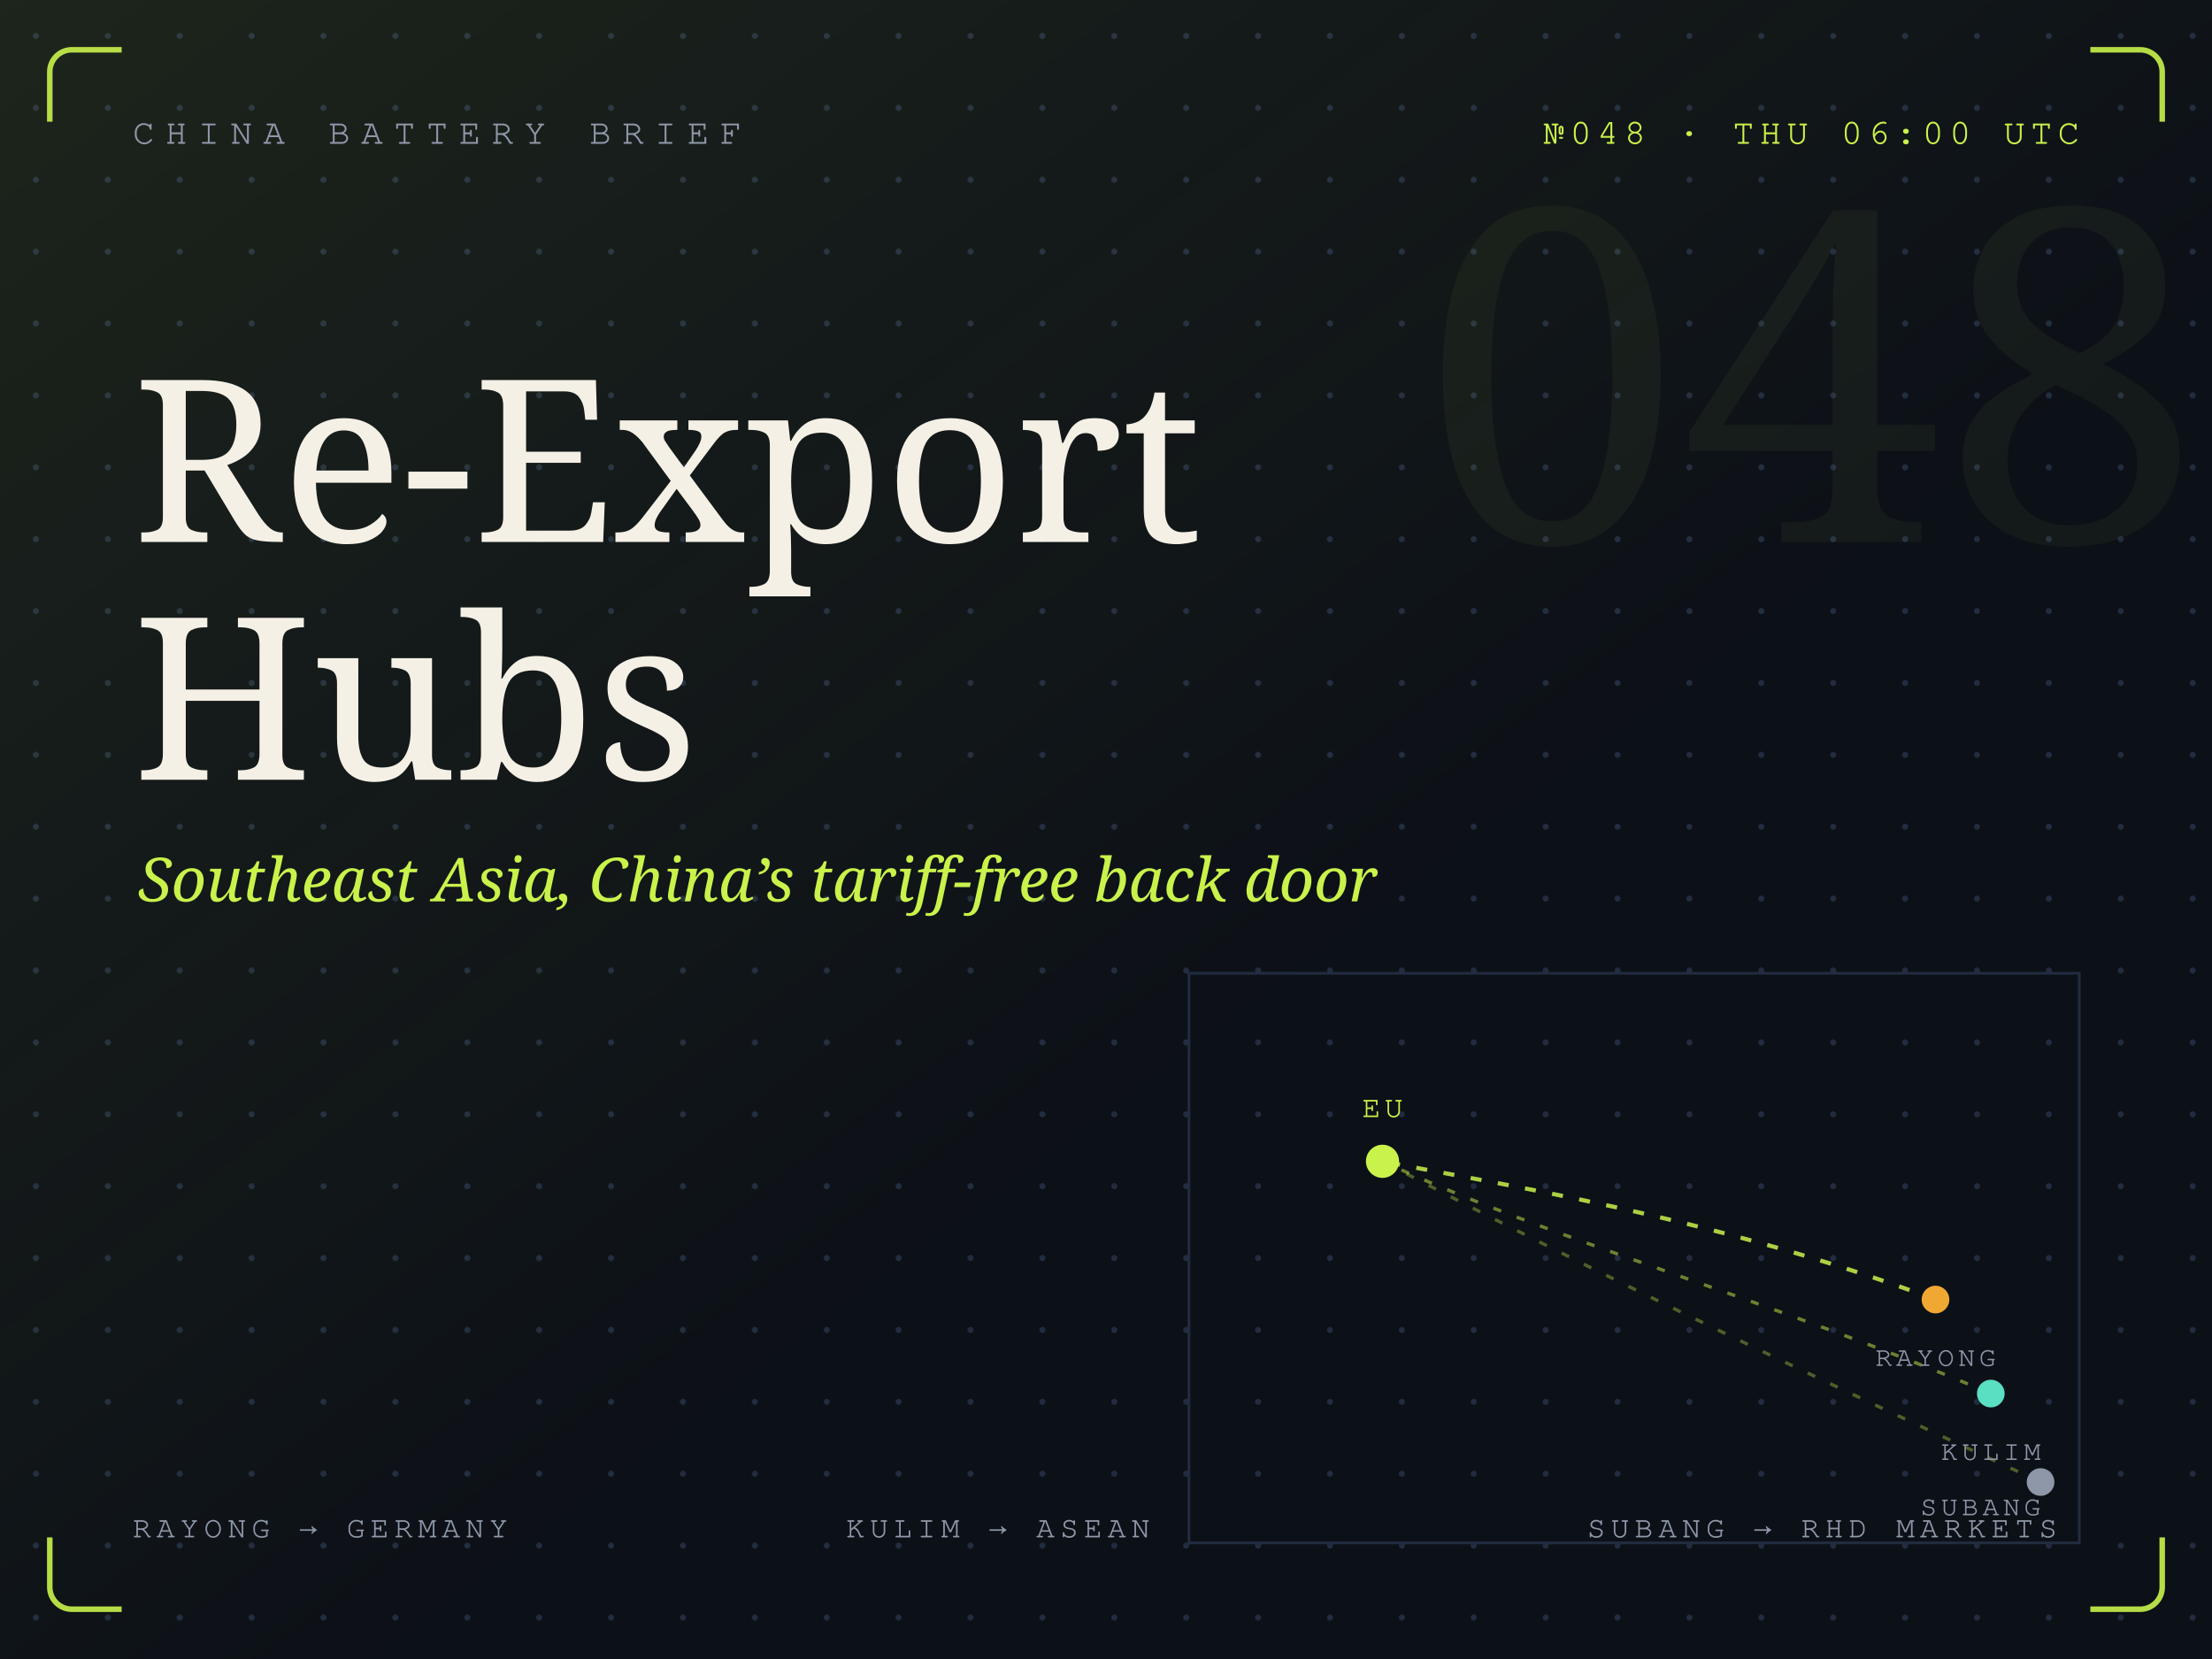
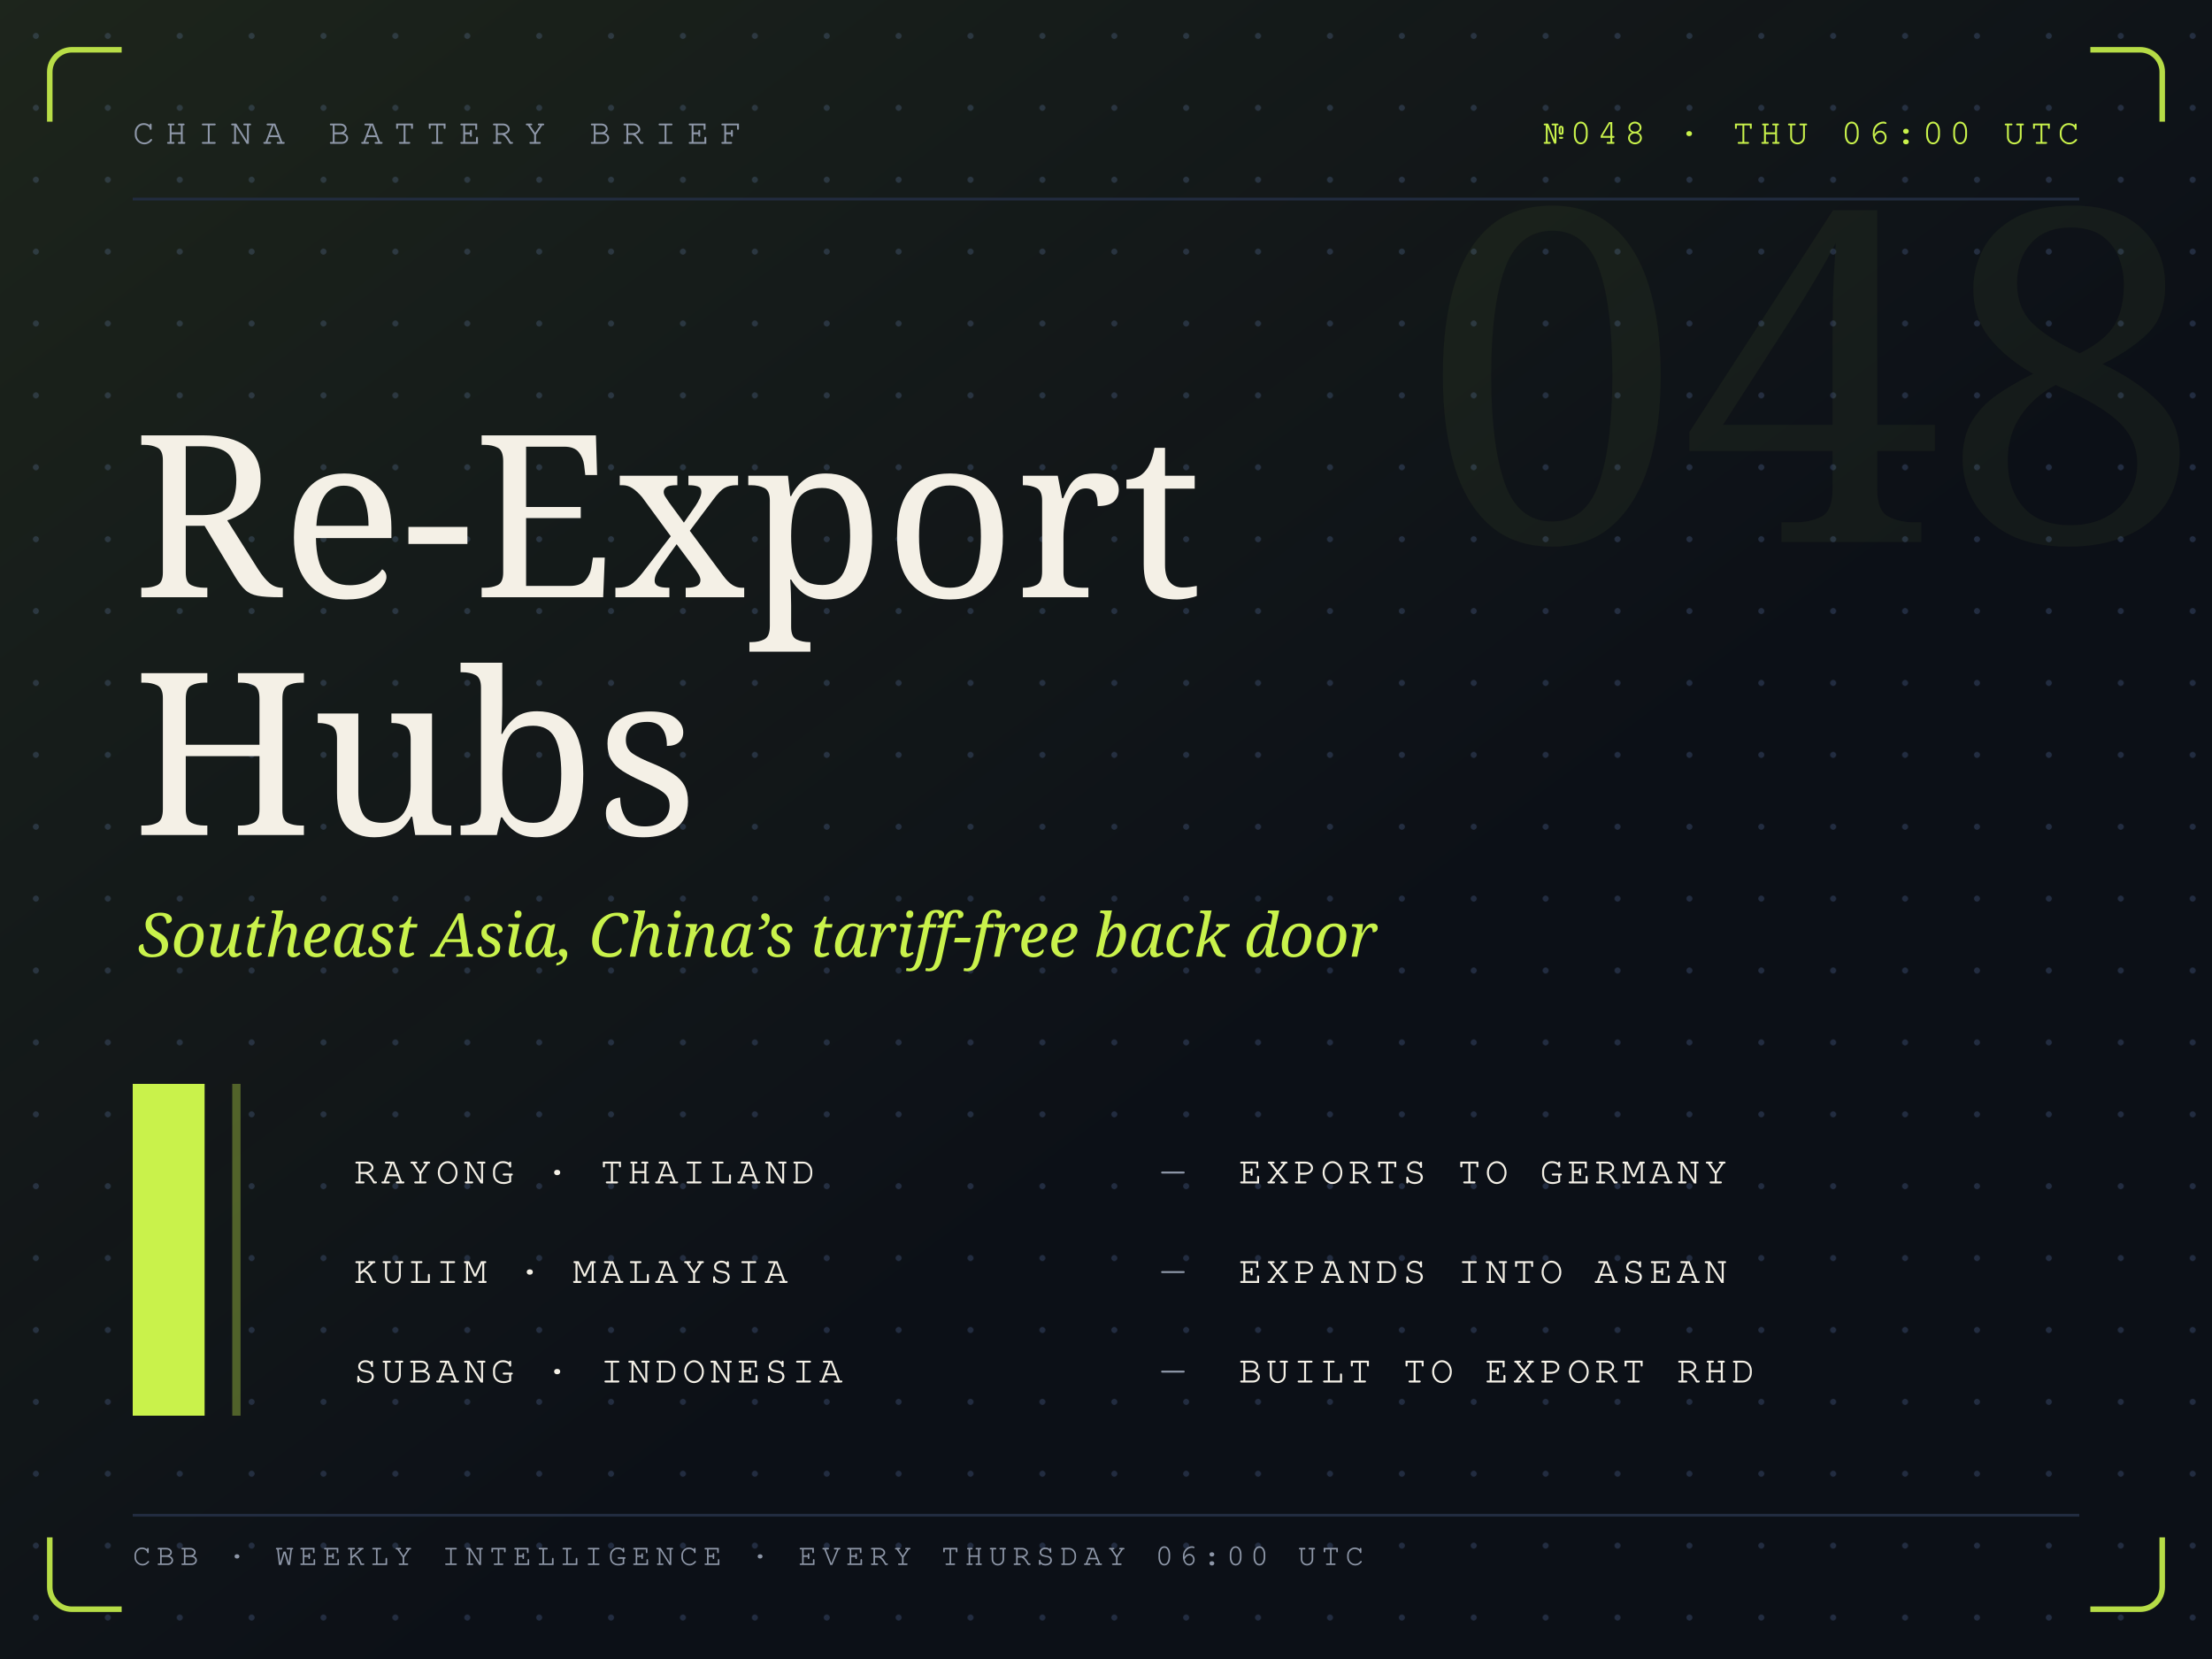
<svg xmlns="http://www.w3.org/2000/svg" width="800" height="600" viewBox="0 0 800 600" role="img" aria-label="Cover 048 — Re-Export Hubs">
  <defs>
    <pattern id="dots" width="26" height="26" patternUnits="userSpaceOnUse">
      <circle cx="13" cy="13" r="1.1" fill="#222C40" />
    </pattern>
    <linearGradient id="glow" x1="0" y1="0" x2="1" y2="1">
      <stop offset="0" stop-color="#C9F24B" stop-opacity="0.09" />
      <stop offset="0.6" stop-color="#C9F24B" stop-opacity="0" />
    </linearGradient>
  </defs>
  <rect width="800" height="600" fill="#0C1017" />
  <rect width="800" height="600" fill="url(#dots)" />
  <rect width="800" height="600" fill="url(#glow)" />
  <text x="796" y="196" text-anchor="end" font-family="Georgia,serif" font-size="168" fill="#C9F24B" opacity="0.05">048</text>
  <g stroke="#C9F24B" stroke-width="2" opacity="0.9">
    <path d="M18 44 V26 a8 8 0 0 1 8 -8 H44" fill="none" />
    <path d="M782 44 V26 a8 8 0 0 0 -8 -8 H756" fill="none" />
    <path d="M18 556 V574 a8 8 0 0 0 8 8 H44" fill="none" />
    <path d="M782 556 V574 a8 8 0 0 1 -8 8 H756" fill="none" />
  </g>
  <text x="48" y="52" font-family="Courier,monospace" font-size="13" letter-spacing="4" fill="#8E97A8">CHINA BATTERY BRIEF</text>
  <text x="752" y="52" text-anchor="end" font-family="Courier,monospace" font-size="13" letter-spacing="2" fill="#C9F24B">№048 · THU 06:00 UTC</text>
-   <text x="48" y="196" font-family="Georgia,serif" font-size="82" fill="#F4F0E6">Re-Export</text>
-   <text x="48" y="282" font-family="Georgia,serif" font-size="82" fill="#F4F0E6">Hubs</text>
-   <text x="50" y="326" font-family="Georgia,serif" font-style="italic" font-size="22" fill="#C9F24B">Southeast Asia, China’s tariff-free back door</text>
-   <g>
-     <rect x="430" y="352" width="322" height="206" fill="none" stroke="#222C40" />
-     <path d="M 700 470 C 620 440 540 428 500 420" fill="none" stroke="#C9F24B" stroke-width="1.5" stroke-dasharray="4 6" opacity="0.85" />
-     <path d="M 720 504 C 640 470 560 448 500 420" fill="none" stroke="#C9F24B" stroke-width="1.2" stroke-dasharray="3 6" opacity="0.5" />
-     <path d="M 738 536 C 660 500 580 462 500 420" fill="none" stroke="#C9F24B" stroke-width="1.2" stroke-dasharray="3 6" opacity="0.35" />
-     <circle cx="500" cy="420" r="6" fill="#C9F24B" />
-     <text x="500" y="404" text-anchor="middle" font-family="Courier,monospace" font-size="11" letter-spacing="1.5" fill="#C9F24B">EU</text>
-     <circle cx="700" cy="470" r="5" fill="#F0A832" />
-     <text x="700" y="494" text-anchor="middle" font-family="Courier,monospace" font-size="10" letter-spacing="1.5" fill="#8E97A8">RAYONG</text>
-     <circle cx="720" cy="504" r="5" fill="#5ADFC3" />
-     <text x="720" y="528" text-anchor="middle" font-family="Courier,monospace" font-size="10" letter-spacing="1.5" fill="#8E97A8">KULIM</text>
-     <circle cx="738" cy="536" r="5" fill="#8E97A8" />
-     <text x="738" y="548" text-anchor="end" font-family="Courier,monospace" font-size="10" letter-spacing="1.5" fill="#8E97A8">SUBANG</text>
+   <line x1="48" y1="72" x2="752" y2="72" stroke="#222C40" stroke-width="1" />
+   <text x="48" y="216" font-family="Georgia,serif" font-size="82" fill="#F4F0E6">Re-Export</text>
+   <text x="48" y="302" font-family="Georgia,serif" font-size="82" fill="#F4F0E6">Hubs</text>
+   <text x="50" y="346" font-family="Georgia,serif" font-style="italic" font-size="22" fill="#C9F24B">Southeast Asia, China’s tariff-free back door</text>
+   <rect x="48" y="392" width="26" height="120" fill="#C9F24B" />
+   <rect x="84" y="392" width="3" height="120" fill="#C9F24B" opacity="0.35" />
+   <g font-family="Courier,monospace" font-size="14" letter-spacing="1.5">
+     <text x="128" y="428" fill="#F4F0E6">RAYONG · THAILAND</text>
+     <text x="420" y="428" fill="#8E97A8">—</text>
+     <text x="448" y="428" fill="#F4F0E6">EXPORTS TO GERMANY</text>
+     <text x="128" y="464" fill="#F4F0E6">KULIM · MALAYSIA</text>
+     <text x="420" y="464" fill="#8E97A8">—</text>
+     <text x="448" y="464" fill="#F4F0E6">EXPANDS INTO ASEAN</text>
+     <text x="128" y="500" fill="#F4F0E6">SUBANG · INDONESIA</text>
+     <text x="420" y="500" fill="#8E97A8">—</text>
+     <text x="448" y="500" fill="#F4F0E6">BUILT TO EXPORT RHD</text>
  </g>
-   <g font-family="Courier,monospace" font-size="11" letter-spacing="2" fill="#8E97A8">
-     <text x="48" y="556">RAYONG → GERMANY</text>
-     <text x="306" y="556">KULIM → ASEAN</text>
-     <text x="574" y="556">SUBANG → RHD MARKETS</text>
-   </g>
+   <line x1="48" y1="548" x2="752" y2="548" stroke="#222C40" stroke-width="1" />
+   <text x="48" y="566" font-family="Courier,monospace" font-size="11" letter-spacing="2" fill="#8E97A8">CBB · WEEKLY INTELLIGENCE · EVERY THURSDAY 06:00 UTC</text>
</svg>
